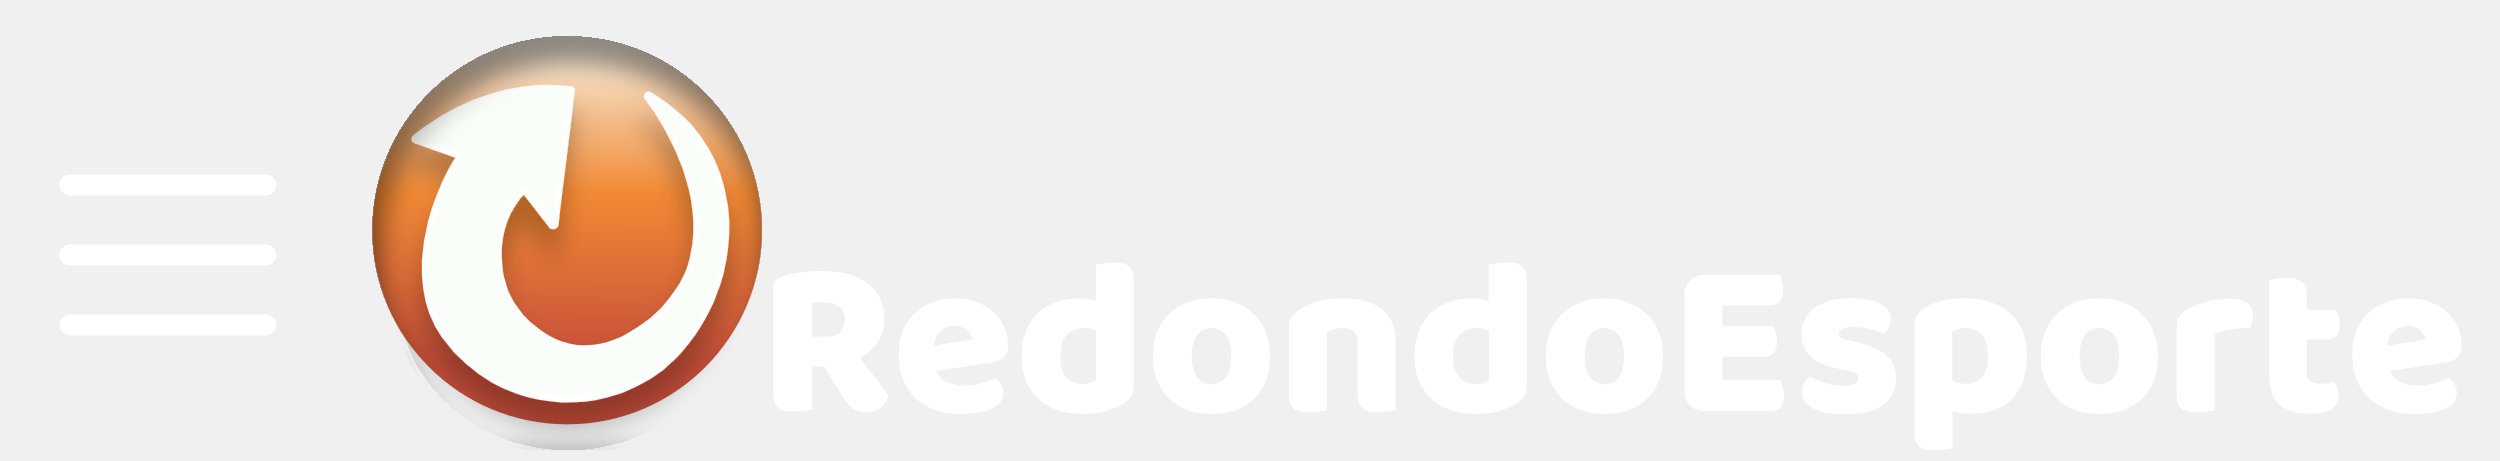
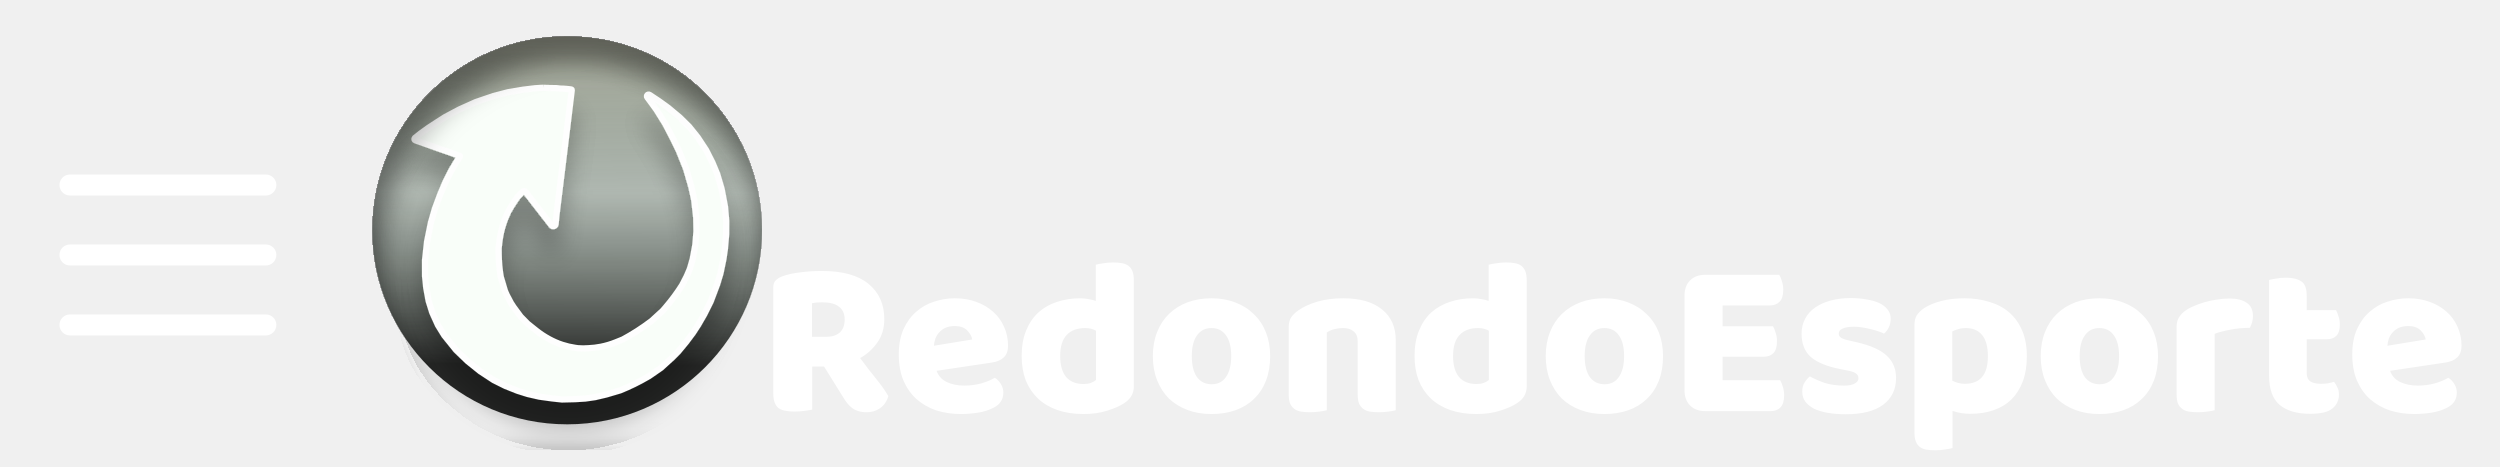
- <svg xmlns="http://www.w3.org/2000/svg" width="402" height="74" viewBox="0 0 402 74" fill="none">
-   <path d="M130.604 58.944V65.856C130.34 65.928 129.92 66 129.344 66.072C128.792 66.144 128.24 66.18 127.688 66.18C127.136 66.18 126.644 66.132 126.212 66.036C125.804 65.964 125.456 65.82 125.168 65.604C124.904 65.388 124.7 65.088 124.556 64.704C124.412 64.32 124.34 63.816 124.34 63.192V46.236C124.34 45.732 124.472 45.348 124.736 45.084C125.024 44.796 125.408 44.568 125.888 44.4C126.704 44.112 127.652 43.908 128.732 43.788C129.812 43.644 130.964 43.572 132.188 43.572C135.5 43.572 137.996 44.268 139.676 45.66C141.356 47.052 142.196 48.936 142.196 51.312C142.196 52.8 141.812 54.072 141.044 55.128C140.276 56.184 139.364 57 138.308 57.576C139.172 58.752 140.024 59.856 140.864 60.888C141.704 61.92 142.364 62.856 142.844 63.696C142.604 64.536 142.16 65.184 141.512 65.64C140.888 66.072 140.18 66.288 139.388 66.288C138.86 66.288 138.404 66.228 138.02 66.108C137.636 65.988 137.3 65.82 137.012 65.604C136.724 65.388 136.46 65.124 136.22 64.812C135.98 64.5 135.752 64.164 135.536 63.804L132.512 58.944H130.604ZM132.872 54.156C133.784 54.156 134.504 53.928 135.032 53.472C135.56 52.992 135.824 52.296 135.824 51.384C135.824 50.472 135.524 49.788 134.924 49.332C134.348 48.852 133.424 48.612 132.152 48.612C131.792 48.612 131.504 48.624 131.288 48.648C131.072 48.672 130.832 48.708 130.568 48.756V54.156H132.872ZM154.534 66.576C153.118 66.576 151.798 66.384 150.574 66C149.374 65.592 148.318 64.992 147.406 64.2C146.518 63.408 145.81 62.412 145.282 61.212C144.778 60.012 144.526 58.608 144.526 57C144.526 55.416 144.778 54.06 145.282 52.932C145.81 51.78 146.494 50.844 147.334 50.124C148.174 49.38 149.134 48.84 150.214 48.504C151.294 48.144 152.398 47.964 153.526 47.964C154.798 47.964 155.95 48.156 156.982 48.54C158.038 48.924 158.938 49.452 159.682 50.124C160.45 50.796 161.038 51.6 161.446 52.536C161.878 53.472 162.094 54.492 162.094 55.596C162.094 56.412 161.866 57.036 161.41 57.468C160.954 57.9 160.318 58.176 159.502 58.296L150.61 59.628C150.874 60.42 151.414 61.02 152.23 61.428C153.046 61.812 153.982 62.004 155.038 62.004C156.022 62.004 156.946 61.884 157.81 61.644C158.698 61.38 159.418 61.08 159.97 60.744C160.354 60.984 160.678 61.32 160.942 61.752C161.206 62.184 161.338 62.64 161.338 63.12C161.338 64.2 160.834 65.004 159.826 65.532C159.058 65.94 158.194 66.216 157.234 66.36C156.274 66.504 155.374 66.576 154.534 66.576ZM153.526 52.428C152.95 52.428 152.446 52.524 152.014 52.716C151.606 52.908 151.27 53.16 151.006 53.472C150.742 53.76 150.538 54.096 150.394 54.48C150.274 54.84 150.202 55.212 150.178 55.596L156.334 54.588C156.262 54.108 155.998 53.628 155.542 53.148C155.086 52.668 154.414 52.428 153.526 52.428ZM164.284 57.252C164.284 55.668 164.524 54.3 165.004 53.148C165.484 51.972 166.144 51 166.984 50.232C167.848 49.464 168.844 48.9 169.972 48.54C171.124 48.156 172.36 47.964 173.68 47.964C174.16 47.964 174.628 48.012 175.084 48.108C175.54 48.18 175.912 48.276 176.2 48.396V42.564C176.44 42.492 176.824 42.42 177.352 42.348C177.88 42.252 178.42 42.204 178.972 42.204C179.5 42.204 179.968 42.24 180.376 42.312C180.808 42.384 181.168 42.528 181.456 42.744C181.744 42.96 181.96 43.26 182.104 43.644C182.248 44.004 182.32 44.484 182.32 45.084V62.148C182.32 63.276 181.792 64.176 180.736 64.848C180.04 65.304 179.14 65.7 178.036 66.036C176.932 66.396 175.66 66.576 174.22 66.576C172.66 66.576 171.256 66.36 170.008 65.928C168.784 65.496 167.74 64.872 166.876 64.056C166.036 63.24 165.388 62.268 164.932 61.14C164.5 59.988 164.284 58.692 164.284 57.252ZM174.508 52.752C173.212 52.752 172.216 53.124 171.52 53.868C170.824 54.612 170.476 55.74 170.476 57.252C170.476 58.74 170.8 59.868 171.448 60.636C172.096 61.38 173.032 61.752 174.256 61.752C174.688 61.752 175.072 61.692 175.408 61.572C175.768 61.428 176.044 61.272 176.236 61.104V53.184C175.756 52.896 175.18 52.752 174.508 52.752ZM204.242 57.252C204.242 58.74 204.014 60.072 203.558 61.248C203.102 62.4 202.454 63.372 201.614 64.164C200.798 64.956 199.814 65.556 198.662 65.964C197.51 66.372 196.226 66.576 194.81 66.576C193.394 66.576 192.11 66.36 190.958 65.928C189.806 65.496 188.81 64.884 187.97 64.092C187.154 63.276 186.518 62.292 186.062 61.14C185.606 59.988 185.378 58.692 185.378 57.252C185.378 55.836 185.606 54.552 186.062 53.4C186.518 52.248 187.154 51.276 187.97 50.484C188.81 49.668 189.806 49.044 190.958 48.612C192.11 48.18 193.394 47.964 194.81 47.964C196.226 47.964 197.51 48.192 198.662 48.648C199.814 49.08 200.798 49.704 201.614 50.52C202.454 51.312 203.102 52.284 203.558 53.436C204.014 54.588 204.242 55.86 204.242 57.252ZM191.642 57.252C191.642 58.716 191.918 59.844 192.47 60.636C193.046 61.404 193.838 61.788 194.846 61.788C195.854 61.788 196.622 61.392 197.15 60.6C197.702 59.808 197.978 58.692 197.978 57.252C197.978 55.812 197.702 54.708 197.15 53.94C196.598 53.148 195.818 52.752 194.81 52.752C193.802 52.752 193.022 53.148 192.47 53.94C191.918 54.708 191.642 55.812 191.642 57.252ZM218.315 54.912C218.315 54.168 218.099 53.628 217.667 53.292C217.259 52.932 216.695 52.752 215.975 52.752C215.495 52.752 215.015 52.812 214.535 52.932C214.079 53.052 213.683 53.232 213.347 53.472V65.964C213.107 66.036 212.723 66.108 212.195 66.18C211.691 66.252 211.163 66.288 210.611 66.288C210.083 66.288 209.603 66.252 209.171 66.18C208.763 66.108 208.415 65.964 208.127 65.748C207.839 65.532 207.611 65.244 207.443 64.884C207.299 64.5 207.227 64.008 207.227 63.408V52.608C207.227 51.96 207.359 51.432 207.623 51.024C207.911 50.616 208.295 50.244 208.775 49.908C209.591 49.332 210.611 48.864 211.835 48.504C213.083 48.144 214.463 47.964 215.975 47.964C218.687 47.964 220.775 48.564 222.239 49.764C223.703 50.94 224.435 52.584 224.435 54.696V65.964C224.195 66.036 223.811 66.108 223.283 66.18C222.779 66.252 222.251 66.288 221.699 66.288C221.171 66.288 220.691 66.252 220.259 66.18C219.851 66.108 219.503 65.964 219.215 65.748C218.927 65.532 218.699 65.244 218.531 64.884C218.387 64.5 218.315 64.008 218.315 63.408V54.912ZM227.46 57.252C227.46 55.668 227.7 54.3 228.18 53.148C228.66 51.972 229.32 51 230.16 50.232C231.024 49.464 232.02 48.9 233.148 48.54C234.3 48.156 235.536 47.964 236.856 47.964C237.336 47.964 237.804 48.012 238.26 48.108C238.716 48.18 239.088 48.276 239.376 48.396V42.564C239.616 42.492 240 42.42 240.528 42.348C241.056 42.252 241.596 42.204 242.148 42.204C242.676 42.204 243.144 42.24 243.552 42.312C243.984 42.384 244.344 42.528 244.632 42.744C244.92 42.96 245.136 43.26 245.28 43.644C245.424 44.004 245.496 44.484 245.496 45.084V62.148C245.496 63.276 244.968 64.176 243.912 64.848C243.216 65.304 242.316 65.7 241.212 66.036C240.108 66.396 238.836 66.576 237.396 66.576C235.836 66.576 234.432 66.36 233.184 65.928C231.96 65.496 230.916 64.872 230.052 64.056C229.212 63.24 228.564 62.268 228.108 61.14C227.676 59.988 227.46 58.692 227.46 57.252ZM237.684 52.752C236.388 52.752 235.392 53.124 234.696 53.868C234 54.612 233.652 55.74 233.652 57.252C233.652 58.74 233.976 59.868 234.624 60.636C235.272 61.38 236.208 61.752 237.432 61.752C237.864 61.752 238.248 61.692 238.584 61.572C238.944 61.428 239.22 61.272 239.412 61.104V53.184C238.932 52.896 238.356 52.752 237.684 52.752ZM267.418 57.252C267.418 58.74 267.19 60.072 266.734 61.248C266.278 62.4 265.63 63.372 264.79 64.164C263.974 64.956 262.99 65.556 261.838 65.964C260.686 66.372 259.402 66.576 257.986 66.576C256.57 66.576 255.286 66.36 254.134 65.928C252.982 65.496 251.986 64.884 251.146 64.092C250.33 63.276 249.694 62.292 249.238 61.14C248.782 59.988 248.554 58.692 248.554 57.252C248.554 55.836 248.782 54.552 249.238 53.4C249.694 52.248 250.33 51.276 251.146 50.484C251.986 49.668 252.982 49.044 254.134 48.612C255.286 48.18 256.57 47.964 257.986 47.964C259.402 47.964 260.686 48.192 261.838 48.648C262.99 49.08 263.974 49.704 264.79 50.52C265.63 51.312 266.278 52.284 266.734 53.436C267.19 54.588 267.418 55.86 267.418 57.252ZM254.818 57.252C254.818 58.716 255.094 59.844 255.646 60.636C256.222 61.404 257.014 61.788 258.021 61.788C259.03 61.788 259.798 61.392 260.326 60.6C260.878 59.808 261.154 58.692 261.154 57.252C261.154 55.812 260.878 54.708 260.326 53.94C259.774 53.148 258.994 52.752 257.986 52.752C256.978 52.752 256.198 53.148 255.646 53.94C255.094 54.708 254.818 55.812 254.818 57.252ZM270.871 47.532C270.871 46.5 271.171 45.684 271.771 45.084C272.371 44.484 273.187 44.184 274.219 44.184H286.099C286.267 44.448 286.411 44.796 286.531 45.228C286.675 45.66 286.747 46.116 286.747 46.596C286.747 47.508 286.543 48.156 286.135 48.54C285.751 48.924 285.235 49.116 284.587 49.116H276.991V52.464H285.091C285.259 52.728 285.403 53.076 285.523 53.508C285.667 53.916 285.739 54.36 285.739 54.84C285.739 55.752 285.547 56.4 285.163 56.784C284.779 57.168 284.263 57.36 283.615 57.36H276.991V61.14H286.243C286.411 61.404 286.555 61.752 286.675 62.184C286.819 62.616 286.891 63.072 286.891 63.552C286.891 64.464 286.687 65.124 286.279 65.532C285.895 65.916 285.379 66.108 284.731 66.108H274.219C273.187 66.108 272.371 65.808 271.771 65.208C271.171 64.608 270.871 63.792 270.871 62.76V47.532ZM304.886 60.78C304.886 62.604 304.202 64.032 302.834 65.064C301.466 66.096 299.45 66.612 296.786 66.612C295.778 66.612 294.842 66.54 293.978 66.396C293.114 66.252 292.37 66.036 291.746 65.748C291.146 65.436 290.666 65.052 290.306 64.596C289.97 64.14 289.802 63.6 289.802 62.976C289.802 62.4 289.922 61.92 290.162 61.536C290.402 61.128 290.69 60.792 291.026 60.528C291.722 60.912 292.514 61.26 293.402 61.572C294.314 61.86 295.358 62.004 296.534 62.004C297.278 62.004 297.842 61.896 298.226 61.68C298.634 61.464 298.838 61.176 298.838 60.816C298.838 60.48 298.694 60.216 298.406 60.024C298.118 59.832 297.638 59.676 296.966 59.556L295.886 59.34C293.798 58.932 292.238 58.296 291.206 57.432C290.198 56.544 289.694 55.284 289.694 53.652C289.694 52.764 289.886 51.96 290.27 51.24C290.654 50.52 291.194 49.92 291.89 49.44C292.586 48.96 293.414 48.588 294.374 48.324C295.358 48.06 296.438 47.928 297.614 47.928C298.502 47.928 299.33 48 300.098 48.144C300.89 48.264 301.574 48.456 302.15 48.72C302.726 48.984 303.182 49.332 303.518 49.764C303.854 50.172 304.022 50.664 304.022 51.24C304.022 51.792 303.914 52.272 303.698 52.68C303.506 53.064 303.254 53.388 302.942 53.652C302.75 53.532 302.462 53.412 302.078 53.292C301.694 53.148 301.274 53.028 300.818 52.932C300.362 52.812 299.894 52.716 299.414 52.644C298.958 52.572 298.538 52.536 298.154 52.536C297.362 52.536 296.75 52.632 296.318 52.824C295.886 52.992 295.67 53.268 295.67 53.652C295.67 53.916 295.79 54.132 296.03 54.3C296.27 54.468 296.726 54.624 297.398 54.768L298.514 55.02C300.818 55.548 302.45 56.28 303.41 57.216C304.394 58.128 304.886 59.316 304.886 60.78ZM315.873 47.964C317.313 47.964 318.645 48.156 319.869 48.54C321.117 48.9 322.185 49.464 323.073 50.232C323.961 51 324.657 51.972 325.161 53.148C325.665 54.3 325.917 55.68 325.917 57.288C325.917 58.824 325.701 60.168 325.269 61.32C324.837 62.472 324.225 63.444 323.433 64.236C322.641 65.004 321.681 65.58 320.553 65.964C319.449 66.348 318.213 66.54 316.845 66.54C315.813 66.54 314.853 66.384 313.965 66.072V72.048C313.725 72.12 313.341 72.192 312.813 72.264C312.285 72.36 311.745 72.408 311.193 72.408C310.665 72.408 310.185 72.372 309.753 72.3C309.345 72.228 308.997 72.084 308.709 71.868C308.421 71.652 308.205 71.352 308.061 70.968C307.917 70.608 307.845 70.128 307.845 69.528V52.248C307.845 51.6 307.977 51.072 308.241 50.664C308.529 50.256 308.913 49.884 309.393 49.548C310.137 49.068 311.061 48.684 312.165 48.396C313.269 48.108 314.505 47.964 315.873 47.964ZM315.945 61.716C318.417 61.716 319.653 60.24 319.653 57.288C319.653 55.752 319.341 54.612 318.717 53.868C318.117 53.124 317.241 52.752 316.089 52.752C315.633 52.752 315.225 52.812 314.865 52.932C314.505 53.028 314.193 53.148 313.929 53.292V61.212C314.217 61.356 314.529 61.476 314.865 61.572C315.201 61.668 315.561 61.716 315.945 61.716ZM347.011 57.252C347.011 58.74 346.783 60.072 346.327 61.248C345.871 62.4 345.223 63.372 344.383 64.164C343.567 64.956 342.583 65.556 341.431 65.964C340.279 66.372 338.995 66.576 337.579 66.576C336.163 66.576 334.879 66.36 333.727 65.928C332.575 65.496 331.579 64.884 330.739 64.092C329.923 63.276 329.287 62.292 328.831 61.14C328.375 59.988 328.147 58.692 328.147 57.252C328.147 55.836 328.375 54.552 328.831 53.4C329.287 52.248 329.923 51.276 330.739 50.484C331.579 49.668 332.575 49.044 333.727 48.612C334.879 48.18 336.163 47.964 337.579 47.964C338.995 47.964 340.279 48.192 341.431 48.648C342.583 49.08 343.567 49.704 344.383 50.52C345.223 51.312 345.871 52.284 346.327 53.436C346.783 54.588 347.011 55.86 347.011 57.252ZM334.411 57.252C334.411 58.716 334.687 59.844 335.239 60.636C335.815 61.404 336.607 61.788 337.615 61.788C338.623 61.788 339.391 61.392 339.919 60.6C340.471 59.808 340.747 58.692 340.747 57.252C340.747 55.812 340.471 54.708 339.919 53.94C339.367 53.148 338.587 52.752 337.579 52.752C336.571 52.752 335.791 53.148 335.239 53.94C334.687 54.708 334.411 55.812 334.411 57.252ZM356.117 65.964C355.877 66.036 355.493 66.108 354.965 66.18C354.461 66.252 353.933 66.288 353.381 66.288C352.853 66.288 352.373 66.252 351.941 66.18C351.533 66.108 351.185 65.964 350.897 65.748C350.609 65.532 350.381 65.244 350.213 64.884C350.069 64.5 349.997 64.008 349.997 63.408V52.608C349.997 52.056 350.093 51.588 350.285 51.204C350.501 50.796 350.801 50.436 351.185 50.124C351.569 49.812 352.037 49.536 352.589 49.296C353.165 49.032 353.777 48.804 354.425 48.612C355.073 48.42 355.745 48.276 356.441 48.18C357.137 48.06 357.833 48 358.529 48C359.681 48 360.593 48.228 361.265 48.684C361.937 49.116 362.273 49.836 362.273 50.844C362.273 51.18 362.225 51.516 362.129 51.852C362.033 52.164 361.913 52.452 361.769 52.716C361.265 52.716 360.749 52.74 360.221 52.788C359.693 52.836 359.177 52.908 358.673 53.004C358.169 53.1 357.689 53.208 357.233 53.328C356.801 53.424 356.429 53.544 356.117 53.688V65.964ZM370.918 59.988C370.918 60.612 371.11 61.056 371.494 61.32C371.902 61.584 372.466 61.716 373.186 61.716C373.546 61.716 373.918 61.692 374.302 61.644C374.686 61.572 375.022 61.488 375.31 61.392C375.526 61.656 375.706 61.956 375.85 62.292C376.018 62.604 376.102 62.988 376.102 63.444C376.102 64.356 375.754 65.1 375.058 65.676C374.386 66.252 373.186 66.54 371.458 66.54C369.346 66.54 367.714 66.06 366.562 65.1C365.434 64.14 364.87 62.58 364.87 60.42V45.012C365.134 44.94 365.506 44.868 365.986 44.796C366.49 44.7 367.018 44.652 367.57 44.652C368.626 44.652 369.442 44.844 370.018 45.228C370.618 45.588 370.918 46.368 370.918 47.568V49.872H375.634C375.778 50.136 375.91 50.472 376.03 50.88C376.174 51.264 376.246 51.696 376.246 52.176C376.246 53.016 376.054 53.628 375.67 54.012C375.31 54.372 374.818 54.552 374.194 54.552H370.918V59.988ZM388.253 66.576C386.837 66.576 385.517 66.384 384.293 66C383.093 65.592 382.037 64.992 381.125 64.2C380.237 63.408 379.529 62.412 379.001 61.212C378.497 60.012 378.245 58.608 378.245 57C378.245 55.416 378.497 54.06 379.001 52.932C379.529 51.78 380.213 50.844 381.053 50.124C381.893 49.38 382.853 48.84 383.933 48.504C385.013 48.144 386.117 47.964 387.245 47.964C388.517 47.964 389.669 48.156 390.701 48.54C391.757 48.924 392.657 49.452 393.401 50.124C394.169 50.796 394.757 51.6 395.165 52.536C395.597 53.472 395.813 54.492 395.813 55.596C395.813 56.412 395.585 57.036 395.129 57.468C394.673 57.9 394.037 58.176 393.221 58.296L384.329 59.628C384.593 60.42 385.133 61.02 385.949 61.428C386.765 61.812 387.701 62.004 388.757 62.004C389.741 62.004 390.665 61.884 391.529 61.644C392.417 61.38 393.137 61.08 393.689 60.744C394.073 60.984 394.397 61.32 394.661 61.752C394.925 62.184 395.057 62.64 395.057 63.12C395.057 64.2 394.553 65.004 393.545 65.532C392.777 65.94 391.913 66.216 390.953 66.36C389.993 66.504 389.093 66.576 388.253 66.576ZM387.245 52.428C386.669 52.428 386.165 52.524 385.733 52.716C385.325 52.908 384.989 53.16 384.725 53.472C384.461 53.76 384.257 54.096 384.113 54.48C383.993 54.84 383.921 55.212 383.897 55.596L390.053 54.588C389.981 54.108 389.717 53.628 389.261 53.148C388.805 52.668 388.133 52.428 387.245 52.428Z" fill="white" />
-   <g filter="url(#filter0_i_46_10)">
-     <g filter="url(#filter1_i_46_10)">
-       <ellipse cx="91.201" cy="37.04" rx="31.317" ry="31.192" transform="rotate(-0.062665 91.2007 37.0401)" fill="url(#paint0_linear_46_10)" />
-     </g>
-     <g filter="url(#filter2_d_46_10)">
-       <path d="M91.941 14.482L91.921 14.666L91.897 14.889L91.855 15.228L91.815 15.549L91.788 15.769L91.784 15.806L91.765 15.957L91.549 17.71L91.405 18.882L91.192 20.61L91.025 21.963L90.828 23.56L90.638 25.107L90.446 26.662L90.252 28.238L90.062 29.785L89.87 31.342L89.677 32.907L89.487 34.454L89.41 35.259L89.334 36.063C89.277 36.382 88.867 36.482 88.669 36.225L84.519 30.855C84.412 30.717 84.212 30.693 84.076 30.802L83.925 30.922C83.86 30.974 83.804 31.036 83.759 31.106C83.714 31.176 83.657 31.238 83.592 31.29L83.536 31.335C83.474 31.385 83.416 31.441 83.364 31.502L83.181 31.72L82.846 32.192L82.299 33.035L81.74 33.99L81.581 34.334C81.241 35.071 80.96 35.834 80.743 36.615C80.523 37.402 80.368 38.205 80.279 39.017L80.179 39.917L80.19 40.932C80.202 42.137 80.313 43.34 80.521 44.528L81.183 46.746L81.284 46.993C81.425 47.34 81.591 47.675 81.782 47.997L82.157 48.715L82.593 49.384L83.728 50.92L84.849 52.059L86.198 53.137C86.826 53.638 87.496 54.084 88.201 54.47L88.333 54.542C88.998 54.907 89.696 55.208 90.417 55.444C91.079 55.66 91.759 55.82 92.448 55.921L92.918 55.99L93.765 56.026L94.629 55.991C95.304 55.964 95.977 55.884 96.64 55.752C97.442 55.593 98.228 55.359 98.986 55.054L100.16 54.581C101.724 53.737 103.222 52.776 104.641 51.706L104.798 51.588L106.563 49.974L107.089 49.362C108.038 48.258 108.904 47.086 109.682 45.855L110.402 44.466L110.935 43.226L111.394 41.639L111.814 39.37L111.998 37.188L111.958 34.982L111.644 32.181L111.193 30.099L110.33 27.125L109.219 24.35L108.296 22.442L106.986 19.928L105.54 17.624L104.505 16.212L104.078 15.639C103.898 15.398 104.185 15.087 104.442 15.245L105.974 16.26L107.444 17.324L109.312 18.884L110.795 20.344L112.191 22.078L113.55 24.146L114.573 26.178L115.335 28.011L116.034 30.403L116.573 33.228L116.775 35.509L116.765 37.653L116.557 40.058L116.322 41.67L115.84 43.988L115.307 45.736L114.265 48.502L113.247 50.536L112.266 52.235L111.446 53.501L110.315 55.014L109.073 56.516L108.116 57.484L106.288 59.147L104.386 60.463L104.176 60.585C102.743 61.422 101.25 62.154 99.709 62.774L97.482 63.434L95.678 63.858L94.123 64.083L92.468 64.184L90.365 64.236L88.796 64.065L86.73 63.782L84.85 63.35L83.207 62.832L81.252 62.053L79.372 61.114L77.205 59.691L75.174 58.057L73.33 56.275L71.435 53.922L70.425 52.287L69.514 50.268L68.927 48.397L68.539 46.266L68.35 44.382L68.347 41.841L68.679 38.828L69.297 35.791L69.942 33.546L70.748 31.376L71.666 29.218L72.535 27.507L73.442 25.968L73.957 25.173C73.976 25.144 73.974 25.107 73.953 25.081C73.943 25.069 73.931 25.061 73.917 25.056L72.083 24.408L66.782 22.563C66.618 22.506 66.581 22.292 66.717 22.184L66.779 22.134L67.587 21.489L68.88 20.558L70.285 19.639L71.566 18.819L73.855 17.601L76.479 16.421L79.365 15.438L81.642 14.84L84.068 14.428L86.022 14.19L86.992 14.127L87.391 14.114L87.874 14.134L88.125 14.138L88.349 14.162L88.653 14.152C88.716 14.15 88.778 14.153 88.841 14.16C88.927 14.169 89.015 14.17 89.102 14.162L89.114 14.161C89.209 14.153 89.305 14.154 89.4 14.164L89.481 14.173L89.705 14.198L90.153 14.247L90.531 14.251L91.112 14.295L91.448 14.332L91.856 14.377C91.882 14.379 91.905 14.392 91.921 14.412C91.937 14.432 91.944 14.457 91.941 14.482Z" fill="#F9FEF9" />
-       <path d="M87.391 14.114L86.992 14.127L86.022 14.19L84.068 14.428L81.642 14.84L79.365 15.438L76.479 16.421L73.855 17.601L71.566 18.819L70.285 19.639L68.88 20.558L67.587 21.489L66.779 22.134L66.717 22.184V22.184C66.581 22.292 66.618 22.506 66.782 22.563L72.083 24.408L73.917 25.056C73.931 25.061 73.943 25.069 73.953 25.081V25.081C73.974 25.107 73.976 25.144 73.957 25.173L73.442 25.968L72.535 27.507L71.666 29.218L70.748 31.376L69.942 33.546L69.297 35.791L68.679 38.828L68.347 41.841L68.35 44.382L68.539 46.266L68.927 48.397L69.514 50.268L70.425 52.287L71.435 53.922L73.33 56.275L75.174 58.057L77.205 59.691L79.372 61.114L81.252 62.053L83.207 62.832L84.85 63.35L86.73 63.782L88.796 64.065L90.365 64.236L92.468 64.184L94.123 64.083L95.678 63.858L97.482 63.434L99.709 62.774V62.774C101.25 62.154 102.743 61.422 104.176 60.585L104.386 60.463L106.288 59.147L108.116 57.484L109.073 56.516L110.315 55.014L111.446 53.501L112.266 52.235L113.247 50.536L114.265 48.502L115.307 45.736L115.84 43.988L116.322 41.67L116.557 40.058L116.765 37.653L116.775 35.509L116.573 33.228L116.034 30.403L115.335 28.011L114.573 26.178L113.55 24.146L112.191 22.078L110.795 20.344L109.312 18.884L107.444 17.324L105.974 16.26L104.442 15.245V15.245C104.185 15.087 103.898 15.398 104.078 15.639L104.505 16.212L105.54 17.624L106.986 19.928L108.296 22.442L109.219 24.35L110.33 27.125L111.193 30.099L111.644 32.181L111.958 34.982L111.998 37.188L111.814 39.37L111.394 41.639L110.935 43.226L110.402 44.466L109.682 45.855V45.855C108.904 47.086 108.038 48.258 107.089 49.362L106.563 49.974L104.798 51.588L104.641 51.706C103.222 52.776 101.724 53.737 100.16 54.581V54.581L98.986 55.054C98.228 55.359 97.442 55.593 96.64 55.752V55.752C95.977 55.884 95.304 55.964 94.629 55.991L93.765 56.026L92.918 55.99L92.448 55.921C91.759 55.82 91.079 55.66 90.417 55.444V55.444C89.696 55.208 88.998 54.907 88.333 54.542L88.201 54.47C87.496 54.084 86.826 53.638 86.198 53.137L84.849 52.059L83.728 50.92L82.593 49.384L82.157 48.715L81.782 47.997V47.997C81.591 47.675 81.425 47.34 81.284 46.993L81.183 46.746L80.521 44.528V44.528C80.313 43.34 80.202 42.137 80.19 40.932L80.179 39.917L80.279 39.017C80.368 38.205 80.523 37.402 80.743 36.615V36.615C80.96 35.834 81.241 35.071 81.581 34.334L81.74 33.99L82.299 33.035L82.846 32.192L83.181 31.72L83.364 31.502C83.416 31.441 83.474 31.385 83.536 31.335L83.592 31.29C83.657 31.238 83.714 31.176 83.759 31.106V31.106C83.804 31.036 83.86 30.974 83.925 30.922L84.076 30.802V30.802C84.212 30.693 84.412 30.717 84.519 30.855L88.669 36.225C88.867 36.482 89.277 36.382 89.334 36.063V36.063L89.41 35.259L89.487 34.454L89.677 32.907L89.87 31.342L90.062 29.785L90.252 28.238L90.446 26.662L90.638 25.107L90.828 23.56L91.025 21.963L91.192 20.61M87.391 14.114L87.874 14.134L88.125 14.138L88.349 14.162M87.391 14.114L88.349 14.162M88.349 14.162L88.653 14.152C88.716 14.15 88.778 14.153 88.841 14.16V14.16C88.927 14.169 89.015 14.17 89.102 14.162L89.114 14.161C89.209 14.153 89.305 14.154 89.4 14.164L89.481 14.173L89.705 14.198L90.153 14.247L90.531 14.251L91.112 14.295L91.448 14.332L91.856 14.377C91.882 14.379 91.905 14.392 91.921 14.412V14.412C91.937 14.432 91.944 14.457 91.941 14.482L91.921 14.666L91.897 14.889L91.855 15.228L91.815 15.549L91.788 15.769L91.784 15.806L91.765 15.957L91.549 17.71L91.405 18.882L91.192 20.61M91.231 20.406L91.192 20.61" stroke="#FEFEFE" />
-     </g>
-   </g>
+ <svg xmlns="http://www.w3.org/2000/svg" width="402" height="75" viewBox="0 0 402 75" fill="none">
  <path fill-rule="evenodd" clip-rule="evenodd" d="M44.438 41C44.438 40.068 43.682 39.312 42.75 39.312H11.25C10.318 39.312 9.562 40.068 9.562 41C9.562 41.932 10.318 42.688 11.25 42.688H42.75C43.682 42.688 44.438 41.932 44.438 41Z" fill="white" />
  <path fill-rule="evenodd" clip-rule="evenodd" d="M44.438 29.75C44.438 28.818 43.682 28.062 42.75 28.062H11.25C10.318 28.062 9.562 28.818 9.562 29.75C9.562 30.682 10.318 31.438 11.25 31.438H42.75C43.682 31.438 44.438 30.682 44.438 29.75Z" fill="white" />
  <path fill-rule="evenodd" clip-rule="evenodd" d="M44.438 52.25C44.438 51.318 43.682 50.562 42.75 50.562H11.25C10.318 50.562 9.562 51.318 9.562 52.25C9.562 53.182 10.318 53.938 11.25 53.938H42.75C43.682 53.938 44.438 53.182 44.438 52.25Z" fill="white" />
+   <path d="M130.604 58.944V65.856C130.34 65.928 129.92 66 129.344 66.072C128.792 66.144 128.24 66.18 127.688 66.18C127.136 66.18 126.644 66.132 126.212 66.036C125.804 65.964 125.456 65.82 125.168 65.604C124.904 65.388 124.7 65.088 124.556 64.704C124.412 64.32 124.34 63.816 124.34 63.192V46.236C124.34 45.732 124.472 45.348 124.736 45.084C125.024 44.796 125.408 44.568 125.888 44.4C126.704 44.112 127.652 43.908 128.732 43.788C129.812 43.644 130.964 43.572 132.188 43.572C135.5 43.572 137.996 44.268 139.676 45.66C141.356 47.052 142.196 48.936 142.196 51.312C142.196 52.8 141.812 54.072 141.044 55.128C140.276 56.184 139.364 57 138.308 57.576C139.172 58.752 140.024 59.856 140.864 60.888C141.704 61.92 142.364 62.856 142.844 63.696C142.604 64.536 142.16 65.184 141.512 65.64C140.888 66.072 140.18 66.288 139.388 66.288C138.86 66.288 138.404 66.228 138.02 66.108C137.636 65.988 137.3 65.82 137.012 65.604C136.724 65.388 136.46 65.124 136.22 64.812C135.98 64.5 135.752 64.164 135.536 63.804L132.512 58.944H130.604ZM132.872 54.156C133.784 54.156 134.504 53.928 135.032 53.472C135.56 52.992 135.824 52.296 135.824 51.384C135.824 50.472 135.524 49.788 134.924 49.332C134.348 48.852 133.424 48.612 132.152 48.612C131.792 48.612 131.504 48.624 131.288 48.648C131.072 48.672 130.832 48.708 130.568 48.756V54.156H132.872ZM154.534 66.576C153.118 66.576 151.798 66.384 150.574 66C149.374 65.592 148.318 64.992 147.406 64.2C146.518 63.408 145.81 62.412 145.282 61.212C144.778 60.012 144.526 58.608 144.526 57C144.526 55.416 144.778 54.06 145.282 52.932C145.81 51.78 146.494 50.844 147.334 50.124C148.174 49.38 149.134 48.84 150.214 48.504C151.294 48.144 152.398 47.964 153.526 47.964C154.798 47.964 155.95 48.156 156.982 48.54C158.038 48.924 158.938 49.452 159.682 50.124C160.45 50.796 161.038 51.6 161.446 52.536C161.878 53.472 162.094 54.492 162.094 55.596C162.094 56.412 161.866 57.036 161.41 57.468C160.954 57.9 160.318 58.176 159.502 58.296L150.61 59.628C150.874 60.42 151.414 61.02 152.23 61.428C153.046 61.812 153.982 62.004 155.038 62.004C156.022 62.004 156.946 61.884 157.81 61.644C158.698 61.38 159.418 61.08 159.97 60.744C160.354 60.984 160.678 61.32 160.942 61.752C161.206 62.184 161.338 62.64 161.338 63.12C161.338 64.2 160.834 65.004 159.826 65.532C159.058 65.94 158.194 66.216 157.234 66.36C156.274 66.504 155.374 66.576 154.534 66.576ZM153.526 52.428C152.95 52.428 152.446 52.524 152.014 52.716C151.606 52.908 151.27 53.16 151.006 53.472C150.742 53.76 150.538 54.096 150.394 54.48C150.274 54.84 150.202 55.212 150.178 55.596L156.334 54.588C156.262 54.108 155.998 53.628 155.542 53.148C155.086 52.668 154.414 52.428 153.526 52.428ZM164.284 57.252C164.284 55.668 164.524 54.3 165.004 53.148C165.484 51.972 166.144 51 166.984 50.232C167.848 49.464 168.844 48.9 169.972 48.54C171.124 48.156 172.36 47.964 173.68 47.964C174.16 47.964 174.628 48.012 175.084 48.108C175.54 48.18 175.912 48.276 176.2 48.396V42.564C176.44 42.492 176.824 42.42 177.352 42.348C177.88 42.252 178.42 42.204 178.972 42.204C179.5 42.204 179.968 42.24 180.376 42.312C180.808 42.384 181.168 42.528 181.456 42.744C181.744 42.96 181.96 43.26 182.104 43.644C182.248 44.004 182.32 44.484 182.32 45.084V62.148C182.32 63.276 181.792 64.176 180.736 64.848C180.04 65.304 179.14 65.7 178.036 66.036C176.932 66.396 175.66 66.576 174.22 66.576C172.66 66.576 171.256 66.36 170.008 65.928C168.784 65.496 167.74 64.872 166.876 64.056C166.036 63.24 165.388 62.268 164.932 61.14C164.5 59.988 164.284 58.692 164.284 57.252ZM174.508 52.752C173.212 52.752 172.216 53.124 171.52 53.868C170.824 54.612 170.476 55.74 170.476 57.252C170.476 58.74 170.8 59.868 171.448 60.636C172.096 61.38 173.032 61.752 174.256 61.752C174.688 61.752 175.072 61.692 175.408 61.572C175.768 61.428 176.044 61.272 176.236 61.104V53.184C175.756 52.896 175.18 52.752 174.508 52.752ZM204.242 57.252C204.242 58.74 204.014 60.072 203.558 61.248C203.102 62.4 202.454 63.372 201.614 64.164C200.798 64.956 199.814 65.556 198.662 65.964C197.51 66.372 196.226 66.576 194.81 66.576C193.394 66.576 192.11 66.36 190.958 65.928C189.806 65.496 188.81 64.884 187.97 64.092C187.154 63.276 186.518 62.292 186.062 61.14C185.606 59.988 185.378 58.692 185.378 57.252C185.378 55.836 185.606 54.552 186.062 53.4C186.518 52.248 187.154 51.276 187.97 50.484C188.81 49.668 189.806 49.044 190.958 48.612C192.11 48.18 193.394 47.964 194.81 47.964C196.226 47.964 197.51 48.192 198.662 48.648C199.814 49.08 200.798 49.704 201.614 50.52C202.454 51.312 203.102 52.284 203.558 53.436C204.014 54.588 204.242 55.86 204.242 57.252ZM191.642 57.252C191.642 58.716 191.918 59.844 192.47 60.636C193.046 61.404 193.838 61.788 194.846 61.788C195.854 61.788 196.622 61.392 197.15 60.6C197.702 59.808 197.978 58.692 197.978 57.252C197.978 55.812 197.702 54.708 197.15 53.94C196.598 53.148 195.818 52.752 194.81 52.752C193.802 52.752 193.022 53.148 192.47 53.94C191.918 54.708 191.642 55.812 191.642 57.252ZM218.315 54.912C218.315 54.168 218.099 53.628 217.667 53.292C217.259 52.932 216.695 52.752 215.975 52.752C215.495 52.752 215.015 52.812 214.535 52.932C214.079 53.052 213.683 53.232 213.347 53.472V65.964C213.107 66.036 212.723 66.108 212.195 66.18C211.691 66.252 211.163 66.288 210.611 66.288C210.083 66.288 209.603 66.252 209.171 66.18C208.763 66.108 208.415 65.964 208.127 65.748C207.839 65.532 207.611 65.244 207.443 64.884C207.299 64.5 207.227 64.008 207.227 63.408V52.608C207.227 51.96 207.359 51.432 207.623 51.024C207.911 50.616 208.295 50.244 208.775 49.908C209.591 49.332 210.611 48.864 211.835 48.504C213.083 48.144 214.463 47.964 215.975 47.964C218.687 47.964 220.775 48.564 222.239 49.764C223.703 50.94 224.435 52.584 224.435 54.696V65.964C224.195 66.036 223.811 66.108 223.283 66.18C222.779 66.252 222.251 66.288 221.699 66.288C221.171 66.288 220.691 66.252 220.259 66.18C219.851 66.108 219.503 65.964 219.215 65.748C218.927 65.532 218.699 65.244 218.531 64.884C218.387 64.5 218.315 64.008 218.315 63.408V54.912ZM227.46 57.252C227.46 55.668 227.7 54.3 228.18 53.148C228.66 51.972 229.32 51 230.16 50.232C231.024 49.464 232.02 48.9 233.148 48.54C234.3 48.156 235.536 47.964 236.856 47.964C237.336 47.964 237.804 48.012 238.26 48.108C238.716 48.18 239.088 48.276 239.376 48.396V42.564C239.616 42.492 240 42.42 240.528 42.348C241.056 42.252 241.596 42.204 242.148 42.204C242.676 42.204 243.144 42.24 243.552 42.312C243.984 42.384 244.344 42.528 244.632 42.744C244.92 42.96 245.136 43.26 245.28 43.644C245.424 44.004 245.496 44.484 245.496 45.084V62.148C245.496 63.276 244.968 64.176 243.912 64.848C243.216 65.304 242.316 65.7 241.212 66.036C240.108 66.396 238.836 66.576 237.396 66.576C235.836 66.576 234.432 66.36 233.184 65.928C231.96 65.496 230.916 64.872 230.052 64.056C229.212 63.24 228.564 62.268 228.108 61.14C227.676 59.988 227.46 58.692 227.46 57.252ZM237.684 52.752C236.388 52.752 235.392 53.124 234.696 53.868C234 54.612 233.652 55.74 233.652 57.252C233.652 58.74 233.976 59.868 234.624 60.636C235.272 61.38 236.208 61.752 237.432 61.752C237.864 61.752 238.248 61.692 238.584 61.572C238.944 61.428 239.22 61.272 239.412 61.104V53.184C238.932 52.896 238.356 52.752 237.684 52.752ZM267.418 57.252C267.418 58.74 267.19 60.072 266.734 61.248C266.278 62.4 265.63 63.372 264.79 64.164C263.974 64.956 262.99 65.556 261.838 65.964C260.686 66.372 259.402 66.576 257.986 66.576C256.57 66.576 255.286 66.36 254.134 65.928C252.982 65.496 251.986 64.884 251.146 64.092C250.33 63.276 249.694 62.292 249.238 61.14C248.782 59.988 248.554 58.692 248.554 57.252C248.554 55.836 248.782 54.552 249.238 53.4C249.694 52.248 250.33 51.276 251.146 50.484C251.986 49.668 252.982 49.044 254.134 48.612C255.286 48.18 256.57 47.964 257.986 47.964C259.402 47.964 260.686 48.192 261.838 48.648C262.99 49.08 263.974 49.704 264.79 50.52C265.63 51.312 266.278 52.284 266.734 53.436C267.19 54.588 267.418 55.86 267.418 57.252ZM254.818 57.252C254.818 58.716 255.094 59.844 255.646 60.636C256.222 61.404 257.014 61.788 258.021 61.788C259.03 61.788 259.798 61.392 260.326 60.6C260.878 59.808 261.154 58.692 261.154 57.252C261.154 55.812 260.878 54.708 260.326 53.94C259.774 53.148 258.994 52.752 257.986 52.752C256.978 52.752 256.198 53.148 255.646 53.94C255.094 54.708 254.818 55.812 254.818 57.252ZM270.871 47.532C270.871 46.5 271.171 45.684 271.771 45.084C272.371 44.484 273.187 44.184 274.219 44.184H286.099C286.267 44.448 286.411 44.796 286.531 45.228C286.675 45.66 286.747 46.116 286.747 46.596C286.747 47.508 286.543 48.156 286.135 48.54C285.751 48.924 285.235 49.116 284.587 49.116H276.991V52.464H285.091C285.259 52.728 285.403 53.076 285.523 53.508C285.667 53.916 285.739 54.36 285.739 54.84C285.739 55.752 285.547 56.4 285.163 56.784C284.779 57.168 284.263 57.36 283.615 57.36H276.991V61.14H286.243C286.411 61.404 286.555 61.752 286.675 62.184C286.819 62.616 286.891 63.072 286.891 63.552C286.891 64.464 286.687 65.124 286.279 65.532C285.895 65.916 285.379 66.108 284.731 66.108H274.219C273.187 66.108 272.371 65.808 271.771 65.208C271.171 64.608 270.871 63.792 270.871 62.76V47.532ZM304.886 60.78C304.886 62.604 304.202 64.032 302.834 65.064C301.466 66.096 299.45 66.612 296.786 66.612C295.778 66.612 294.842 66.54 293.978 66.396C293.114 66.252 292.37 66.036 291.746 65.748C291.146 65.436 290.666 65.052 290.306 64.596C289.97 64.14 289.802 63.6 289.802 62.976C289.802 62.4 289.922 61.92 290.162 61.536C290.402 61.128 290.69 60.792 291.026 60.528C291.722 60.912 292.514 61.26 293.402 61.572C294.314 61.86 295.358 62.004 296.534 62.004C297.278 62.004 297.842 61.896 298.226 61.68C298.634 61.464 298.838 61.176 298.838 60.816C298.838 60.48 298.694 60.216 298.406 60.024C298.118 59.832 297.638 59.676 296.966 59.556L295.886 59.34C293.798 58.932 292.238 58.296 291.206 57.432C290.198 56.544 289.694 55.284 289.694 53.652C289.694 52.764 289.886 51.96 290.27 51.24C290.654 50.52 291.194 49.92 291.89 49.44C292.586 48.96 293.414 48.588 294.374 48.324C295.358 48.06 296.438 47.928 297.614 47.928C298.502 47.928 299.33 48 300.098 48.144C300.89 48.264 301.574 48.456 302.15 48.72C302.726 48.984 303.182 49.332 303.518 49.764C303.854 50.172 304.022 50.664 304.022 51.24C304.022 51.792 303.914 52.272 303.698 52.68C303.506 53.064 303.254 53.388 302.942 53.652C302.75 53.532 302.462 53.412 302.078 53.292C301.694 53.148 301.274 53.028 300.818 52.932C300.362 52.812 299.894 52.716 299.414 52.644C298.958 52.572 298.538 52.536 298.154 52.536C297.362 52.536 296.75 52.632 296.318 52.824C295.886 52.992 295.67 53.268 295.67 53.652C295.67 53.916 295.79 54.132 296.03 54.3C296.27 54.468 296.726 54.624 297.398 54.768L298.514 55.02C300.818 55.548 302.45 56.28 303.41 57.216C304.394 58.128 304.886 59.316 304.886 60.78ZM315.873 47.964C317.313 47.964 318.645 48.156 319.869 48.54C321.117 48.9 322.185 49.464 323.073 50.232C323.961 51 324.657 51.972 325.161 53.148C325.665 54.3 325.917 55.68 325.917 57.288C325.917 58.824 325.701 60.168 325.269 61.32C324.837 62.472 324.225 63.444 323.433 64.236C322.641 65.004 321.681 65.58 320.553 65.964C319.449 66.348 318.213 66.54 316.845 66.54C315.813 66.54 314.853 66.384 313.965 66.072V72.048C313.725 72.12 313.341 72.192 312.813 72.264C312.285 72.36 311.745 72.408 311.193 72.408C310.665 72.408 310.185 72.372 309.753 72.3C309.345 72.228 308.997 72.084 308.709 71.868C308.421 71.652 308.205 71.352 308.061 70.968C307.917 70.608 307.845 70.128 307.845 69.528V52.248C307.845 51.6 307.977 51.072 308.241 50.664C308.529 50.256 308.913 49.884 309.393 49.548C310.137 49.068 311.061 48.684 312.165 48.396C313.269 48.108 314.505 47.964 315.873 47.964ZM315.945 61.716C318.417 61.716 319.653 60.24 319.653 57.288C319.653 55.752 319.341 54.612 318.717 53.868C318.117 53.124 317.241 52.752 316.089 52.752C315.633 52.752 315.225 52.812 314.865 52.932C314.505 53.028 314.193 53.148 313.929 53.292V61.212C314.217 61.356 314.529 61.476 314.865 61.572C315.201 61.668 315.561 61.716 315.945 61.716ZM347.011 57.252C347.011 58.74 346.783 60.072 346.327 61.248C345.871 62.4 345.223 63.372 344.383 64.164C343.567 64.956 342.583 65.556 341.431 65.964C340.279 66.372 338.995 66.576 337.579 66.576C336.163 66.576 334.879 66.36 333.727 65.928C332.575 65.496 331.579 64.884 330.739 64.092C329.923 63.276 329.287 62.292 328.831 61.14C328.375 59.988 328.147 58.692 328.147 57.252C328.147 55.836 328.375 54.552 328.831 53.4C329.287 52.248 329.923 51.276 330.739 50.484C331.579 49.668 332.575 49.044 333.727 48.612C334.879 48.18 336.163 47.964 337.579 47.964C338.995 47.964 340.279 48.192 341.431 48.648C342.583 49.08 343.567 49.704 344.383 50.52C345.223 51.312 345.871 52.284 346.327 53.436C346.783 54.588 347.011 55.86 347.011 57.252ZM334.411 57.252C334.411 58.716 334.687 59.844 335.239 60.636C335.815 61.404 336.607 61.788 337.615 61.788C338.623 61.788 339.391 61.392 339.919 60.6C340.471 59.808 340.747 58.692 340.747 57.252C340.747 55.812 340.471 54.708 339.919 53.94C339.367 53.148 338.587 52.752 337.579 52.752C336.571 52.752 335.791 53.148 335.239 53.94C334.687 54.708 334.411 55.812 334.411 57.252ZM356.117 65.964C355.877 66.036 355.493 66.108 354.965 66.18C354.461 66.252 353.933 66.288 353.381 66.288C352.853 66.288 352.373 66.252 351.941 66.18C351.533 66.108 351.185 65.964 350.897 65.748C350.609 65.532 350.381 65.244 350.213 64.884C350.069 64.5 349.997 64.008 349.997 63.408V52.608C349.997 52.056 350.093 51.588 350.285 51.204C350.501 50.796 350.801 50.436 351.185 50.124C351.569 49.812 352.037 49.536 352.589 49.296C353.165 49.032 353.777 48.804 354.425 48.612C355.073 48.42 355.745 48.276 356.441 48.18C357.137 48.06 357.833 48 358.529 48C359.681 48 360.593 48.228 361.265 48.684C361.937 49.116 362.273 49.836 362.273 50.844C362.273 51.18 362.225 51.516 362.129 51.852C362.033 52.164 361.913 52.452 361.769 52.716C361.265 52.716 360.749 52.74 360.221 52.788C359.693 52.836 359.177 52.908 358.673 53.004C358.169 53.1 357.689 53.208 357.233 53.328C356.801 53.424 356.429 53.544 356.117 53.688V65.964ZM370.918 59.988C370.918 60.612 371.11 61.056 371.494 61.32C371.902 61.584 372.466 61.716 373.186 61.716C373.546 61.716 373.918 61.692 374.302 61.644C374.686 61.572 375.022 61.488 375.31 61.392C375.526 61.656 375.706 61.956 375.85 62.292C376.018 62.604 376.102 62.988 376.102 63.444C376.102 64.356 375.754 65.1 375.058 65.676C374.386 66.252 373.186 66.54 371.458 66.54C369.346 66.54 367.714 66.06 366.562 65.1C365.434 64.14 364.87 62.58 364.87 60.42V45.012C365.134 44.94 365.506 44.868 365.986 44.796C366.49 44.7 367.018 44.652 367.57 44.652C368.626 44.652 369.442 44.844 370.018 45.228C370.618 45.588 370.918 46.368 370.918 47.568V49.872H375.634C375.778 50.136 375.91 50.472 376.03 50.88C376.174 51.264 376.246 51.696 376.246 52.176C376.246 53.016 376.054 53.628 375.67 54.012C375.31 54.372 374.818 54.552 374.194 54.552H370.918V59.988ZM388.253 66.576C386.837 66.576 385.517 66.384 384.293 66C383.093 65.592 382.037 64.992 381.125 64.2C380.237 63.408 379.529 62.412 379.001 61.212C378.497 60.012 378.245 58.608 378.245 57C378.245 55.416 378.497 54.06 379.001 52.932C379.529 51.78 380.213 50.844 381.053 50.124C381.893 49.38 382.853 48.84 383.933 48.504C385.013 48.144 386.117 47.964 387.245 47.964C388.517 47.964 389.669 48.156 390.701 48.54C391.757 48.924 392.657 49.452 393.401 50.124C394.169 50.796 394.757 51.6 395.165 52.536C395.597 53.472 395.813 54.492 395.813 55.596C395.813 56.412 395.585 57.036 395.129 57.468C394.673 57.9 394.037 58.176 393.221 58.296L384.329 59.628C384.593 60.42 385.133 61.02 385.949 61.428C386.765 61.812 387.701 62.004 388.757 62.004C389.741 62.004 390.665 61.884 391.529 61.644C392.417 61.38 393.137 61.08 393.689 60.744C394.073 60.984 394.397 61.32 394.661 61.752C394.925 62.184 395.057 62.64 395.057 63.12C395.057 64.2 394.553 65.004 393.545 65.532C392.777 65.94 391.913 66.216 390.953 66.36C389.993 66.504 389.093 66.576 388.253 66.576ZM387.245 52.428C386.669 52.428 386.165 52.524 385.733 52.716C385.325 52.908 384.989 53.16 384.725 53.472C384.461 53.76 384.257 54.096 384.113 54.48C383.993 54.84 383.921 55.212 383.897 55.596L390.053 54.588C389.981 54.108 389.717 53.628 389.261 53.148C388.805 52.668 388.133 52.428 387.245 52.428Z" fill="white" />
+   <g filter="url(#filter0_i_207_110)">
+     <g filter="url(#filter1_i_207_110)">
+       <ellipse cx="91.201" cy="37.04" rx="31.317" ry="31.192" transform="rotate(-0.062665 91.2007 37.0403)" fill="url(#paint0_linear_207_110)" />
+     </g>
+     <g filter="url(#filter2_d_207_110)">
+       <path d="M91.941 14.483L91.921 14.666L91.897 14.889L91.855 15.228L91.815 15.55L91.788 15.77L91.784 15.806L91.765 15.957L91.549 17.71L91.405 18.883L91.192 20.611L91.025 21.963L90.828 23.56L90.638 25.107L90.446 26.662L90.252 28.238L90.062 29.785L89.87 31.342L89.677 32.907L89.487 34.454L89.41 35.259L89.334 36.063C89.277 36.382 88.867 36.482 88.669 36.225L84.519 30.855C84.412 30.717 84.212 30.693 84.076 30.802L83.925 30.922C83.86 30.974 83.804 31.036 83.759 31.106C83.714 31.176 83.657 31.238 83.592 31.29L83.536 31.335C83.474 31.385 83.416 31.441 83.364 31.503L83.181 31.72L82.846 32.192L82.299 33.035L81.74 33.99L81.581 34.335C81.241 35.072 80.96 35.834 80.743 36.616C80.523 37.402 80.368 38.205 80.279 39.017L80.179 39.917L80.19 40.932C80.202 42.138 80.313 43.34 80.521 44.528L81.183 46.746L81.284 46.994C81.425 47.34 81.591 47.675 81.782 47.997L82.157 48.715L82.593 49.384L83.728 50.92L84.849 52.059L86.198 53.137C86.826 53.638 87.496 54.084 88.201 54.47L88.333 54.543C88.998 54.907 89.696 55.209 90.417 55.444C91.079 55.66 91.759 55.82 92.448 55.921L92.918 55.99L93.765 56.027L94.629 55.991C95.304 55.964 95.977 55.884 96.64 55.752C97.442 55.593 98.228 55.36 98.986 55.054L100.16 54.581C101.724 53.737 103.222 52.776 104.641 51.706L104.798 51.588L106.563 49.974L107.089 49.363C108.038 48.258 108.904 47.086 109.682 45.855L110.402 44.466L110.935 43.226L111.394 41.639L111.814 39.37L111.998 37.188L111.958 34.982L111.644 32.181L111.193 30.099L110.331 27.125L109.219 24.35L108.296 22.442L106.986 19.928L105.54 17.624L104.505 16.212L104.078 15.64C103.898 15.398 104.185 15.087 104.442 15.246L105.974 16.26L107.444 17.324L109.312 18.884L110.795 20.345L112.191 22.078L113.55 24.146L114.573 26.178L115.335 28.012L116.034 30.403L116.573 33.228L116.775 35.509L116.765 37.653L116.557 40.058L116.322 41.67L115.84 43.988L115.307 45.737L114.265 48.502L113.247 50.536L112.266 52.236L111.446 53.501L110.315 55.014L109.073 56.516L108.116 57.484L106.288 59.147L104.386 60.463L104.176 60.586C102.743 61.422 101.25 62.154 99.709 62.775L97.482 63.434L95.678 63.858L94.123 64.083L92.468 64.184L90.365 64.236L88.796 64.065L86.73 63.782L84.85 63.351L83.207 62.832L81.252 62.054L79.372 61.114L77.205 59.691L75.174 58.058L73.33 56.275L71.435 53.922L70.425 52.287L69.514 50.268L68.927 48.397L68.539 46.266L68.35 44.382L68.347 41.841L68.679 38.828L69.297 35.791L69.942 33.547L70.748 31.376L71.666 29.218L72.535 27.507L73.442 25.969L73.957 25.173C73.976 25.145 73.974 25.107 73.953 25.081C73.943 25.069 73.931 25.061 73.917 25.056L72.083 24.409L66.782 22.564C66.618 22.506 66.581 22.292 66.717 22.184L66.779 22.134L67.587 21.489L68.88 20.558L70.285 19.639L71.566 18.819L73.855 17.602L76.479 16.421L79.365 15.438L81.642 14.84L84.068 14.428L86.022 14.19L86.992 14.127L87.391 14.114L87.874 14.135L88.125 14.138L88.349 14.162L88.653 14.153C88.716 14.151 88.778 14.153 88.841 14.16C88.927 14.169 89.015 14.17 89.102 14.163L89.114 14.162C89.209 14.153 89.305 14.154 89.4 14.165L89.481 14.174L89.705 14.198L90.153 14.247L90.531 14.251L91.112 14.295L91.448 14.332L91.856 14.377C91.882 14.38 91.905 14.392 91.921 14.412C91.937 14.432 91.944 14.457 91.941 14.483Z" fill="#F9FEF9" />
+       <path d="M87.391 14.114L86.992 14.127L86.022 14.19L84.068 14.428L81.642 14.84L79.365 15.438L76.479 16.421L73.855 17.602L71.566 18.819L70.285 19.639L68.88 20.558L67.587 21.489L66.779 22.134L66.717 22.184V22.184C66.581 22.292 66.618 22.506 66.782 22.564L72.083 24.409L73.917 25.056C73.931 25.061 73.943 25.069 73.953 25.081V25.081C73.974 25.107 73.976 25.145 73.957 25.173L73.442 25.969L72.535 27.507L71.666 29.218L70.748 31.376L69.942 33.547L69.297 35.791L68.679 38.828L68.347 41.841L68.35 44.382L68.539 46.266L68.927 48.397L69.514 50.268L70.425 52.287L71.435 53.922L73.33 56.275L75.174 58.058L77.205 59.691L79.372 61.114L81.252 62.054L83.207 62.832L84.85 63.351L86.73 63.782L88.796 64.065L90.365 64.236L92.468 64.184L94.123 64.083L95.678 63.858L97.482 63.434L99.709 62.775V62.775C101.25 62.154 102.743 61.422 104.176 60.586L104.386 60.463L106.288 59.147L108.116 57.484L109.073 56.516L110.315 55.014L111.446 53.501L112.266 52.236L113.247 50.536L114.265 48.502L115.307 45.737L115.84 43.988L116.322 41.67L116.557 40.058L116.765 37.653L116.775 35.509L116.573 33.228L116.034 30.403L115.335 28.012L114.573 26.178L113.55 24.146L112.191 22.078L110.795 20.345L109.312 18.884L107.444 17.324L105.974 16.26L104.442 15.246V15.246C104.185 15.087 103.898 15.398 104.078 15.64L104.505 16.212L105.54 17.624L106.986 19.928L108.296 22.442L109.219 24.35L110.331 27.125L111.193 30.099L111.644 32.181L111.958 34.982L111.998 37.188L111.814 39.37L111.394 41.639L110.935 43.226L110.402 44.466L109.682 45.855V45.855C108.904 47.086 108.038 48.258 107.089 49.363L106.563 49.974L104.798 51.588L104.641 51.706C103.222 52.776 101.724 53.737 100.16 54.581V54.581L98.986 55.054C98.228 55.36 97.442 55.593 96.64 55.752V55.752C95.977 55.884 95.304 55.964 94.629 55.991L93.765 56.027L92.918 55.99L92.448 55.921C91.759 55.82 91.079 55.66 90.417 55.444V55.444C89.696 55.209 88.998 54.907 88.333 54.543L88.201 54.47C87.496 54.084 86.826 53.638 86.198 53.137L84.849 52.059L83.728 50.92L82.593 49.384L82.157 48.715L81.782 47.997V47.997C81.591 47.675 81.425 47.34 81.284 46.994L81.183 46.746L80.521 44.528V44.528C80.313 43.34 80.202 42.138 80.19 40.932L80.179 39.917L80.279 39.017C80.368 38.205 80.523 37.402 80.743 36.616V36.616C80.96 35.834 81.241 35.072 81.581 34.335L81.74 33.99L82.299 33.035L82.846 32.192L83.181 31.72L83.364 31.503C83.416 31.441 83.474 31.385 83.536 31.335L83.592 31.29C83.657 31.238 83.714 31.176 83.759 31.106V31.106C83.804 31.036 83.86 30.974 83.925 30.922L84.076 30.802V30.802C84.212 30.693 84.412 30.717 84.519 30.855L88.669 36.225C88.867 36.482 89.277 36.382 89.334 36.063V36.063L89.41 35.259L89.487 34.454L89.677 32.907L89.87 31.342L90.062 29.785L90.252 28.238L90.446 26.662L90.638 25.107L90.828 23.56L91.025 21.963L91.192 20.611M87.391 14.114L87.874 14.135L88.125 14.138L88.349 14.162M87.391 14.114L88.349 14.162M88.349 14.162L88.653 14.153C88.716 14.151 88.778 14.153 88.841 14.16V14.16C88.927 14.169 89.015 14.17 89.102 14.163L89.114 14.162C89.209 14.153 89.305 14.154 89.4 14.165L89.481 14.174L89.705 14.198L90.153 14.247L90.531 14.251L91.112 14.295L91.448 14.332L91.856 14.377C91.882 14.38 91.905 14.392 91.921 14.412V14.412C91.937 14.432 91.944 14.457 91.941 14.483L91.921 14.666L91.897 14.889L91.855 15.228L91.815 15.55L91.788 15.77L91.784 15.806L91.765 15.957L91.549 17.71L91.405 18.883L91.192 20.611M91.231 20.406L91.192 20.611" stroke="#FEFEFE" />
+     </g>
+   </g>
  <defs>
-     <filter id="filter0_i_46_10" x="59.883" y="5.849" width="64.634" height="66.383" filterUnits="userSpaceOnUse" color-interpolation-filters="sRGB">
+     <filter id="filter0_i_207_110" x="59.883" y="5.849" width="64.634" height="66.383" filterUnits="userSpaceOnUse" color-interpolation-filters="sRGB">
      <feFlood flood-opacity="0" result="BackgroundImageFix" />
      <feBlend mode="normal" in="SourceGraphic" in2="BackgroundImageFix" result="shape" />
      <feColorMatrix in="SourceAlpha" type="matrix" values="0 0 0 0 0 0 0 0 0 0 0 0 0 0 0 0 0 0 127 0" result="hardAlpha" />
      <feOffset dx="2" dy="4" />
      <feGaussianBlur stdDeviation="2" />
      <feComposite in2="hardAlpha" operator="arithmetic" k2="-1" k3="1" />
      <feColorMatrix type="matrix" values="0 0 0 0 0 0 0 0 0 0 0 0 0 0 0 0 0 0 0.25 0" />
-       <feBlend mode="normal" in2="shape" result="effect1_innerShadow_46_10" />
+       <feBlend mode="normal" in2="shape" result="effect1_innerShadow_207_110" />
    </filter>
-     <filter id="filter1_i_46_10" x="59.883" y="5.849" width="62.634" height="66.383" filterUnits="userSpaceOnUse" color-interpolation-filters="sRGB">
+     <filter id="filter1_i_207_110" x="59.883" y="5.849" width="62.634" height="66.383" filterUnits="userSpaceOnUse" color-interpolation-filters="sRGB">
      <feFlood flood-opacity="0" result="BackgroundImageFix" />
      <feBlend mode="normal" in="SourceGraphic" in2="BackgroundImageFix" result="shape" />
      <feColorMatrix in="SourceAlpha" type="matrix" values="0 0 0 0 0 0 0 0 0 0 0 0 0 0 0 0 0 0 127 0" result="hardAlpha" />
      <feOffset dy="4" />
      <feGaussianBlur stdDeviation="2" />
      <feComposite in2="hardAlpha" operator="arithmetic" k2="-1" k3="1" />
      <feColorMatrix type="matrix" values="0 0 0 0 0 0 0 0 0 0 0 0 0 0 0 0 0 0 0.25 0" />
-       <feBlend mode="normal" in2="shape" result="effect1_innerShadow_46_10" />
+       <feBlend mode="normal" in2="shape" result="effect1_innerShadow_207_110" />
    </filter>
-     <filter id="filter2_d_46_10" x="62.133" y="13.614" width="59.143" height="59.121" filterUnits="userSpaceOnUse" color-interpolation-filters="sRGB">
+     <filter id="filter2_d_207_110" x="62.133" y="13.615" width="59.143" height="59.121" filterUnits="userSpaceOnUse" color-interpolation-filters="sRGB">
      <feFlood flood-opacity="0" result="BackgroundImageFix" />
      <feColorMatrix in="SourceAlpha" type="matrix" values="0 0 0 0 0 0 0 0 0 0 0 0 0 0 0 0 0 0 127 0" result="hardAlpha" />
      <feOffset dy="4" />
      <feGaussianBlur stdDeviation="2" />
      <feComposite in2="hardAlpha" operator="out" />
      <feColorMatrix type="matrix" values="0 0 0 0 0 0 0 0 0 0 0 0 0 0 0 0 0 0 0.25 0" />
-       <feBlend mode="normal" in2="BackgroundImageFix" result="effect1_dropShadow_46_10" />
-       <feBlend mode="normal" in="SourceGraphic" in2="effect1_dropShadow_46_10" result="shape" />
+       <feBlend mode="normal" in2="BackgroundImageFix" result="effect1_dropShadow_207_110" />
+       <feBlend mode="normal" in="SourceGraphic" in2="effect1_dropShadow_207_110" result="shape" />
    </filter>
-     <linearGradient id="paint0_linear_46_10" x1="91.758" y1="5.849" x2="91.351" y2="68.402" gradientUnits="userSpaceOnUse">
-       <stop stop-color="#F7F4E8" />
-       <stop offset="0.401" stop-color="#F28A35" />
-       <stop offset="0.844" stop-color="#C44D39" />
+     <linearGradient id="paint0_linear_207_110" x1="91.758" y1="5.849" x2="91.351" y2="68.403" gradientUnits="userSpaceOnUse">
+       <stop stop-color="#A8AB9B" />
+       <stop offset="0.401" stop-color="#6B7C6E" stop-opacity="0.489" />
+       <stop offset="0.844" stop-color="#262726" />
    </linearGradient>
  </defs>
</svg>
